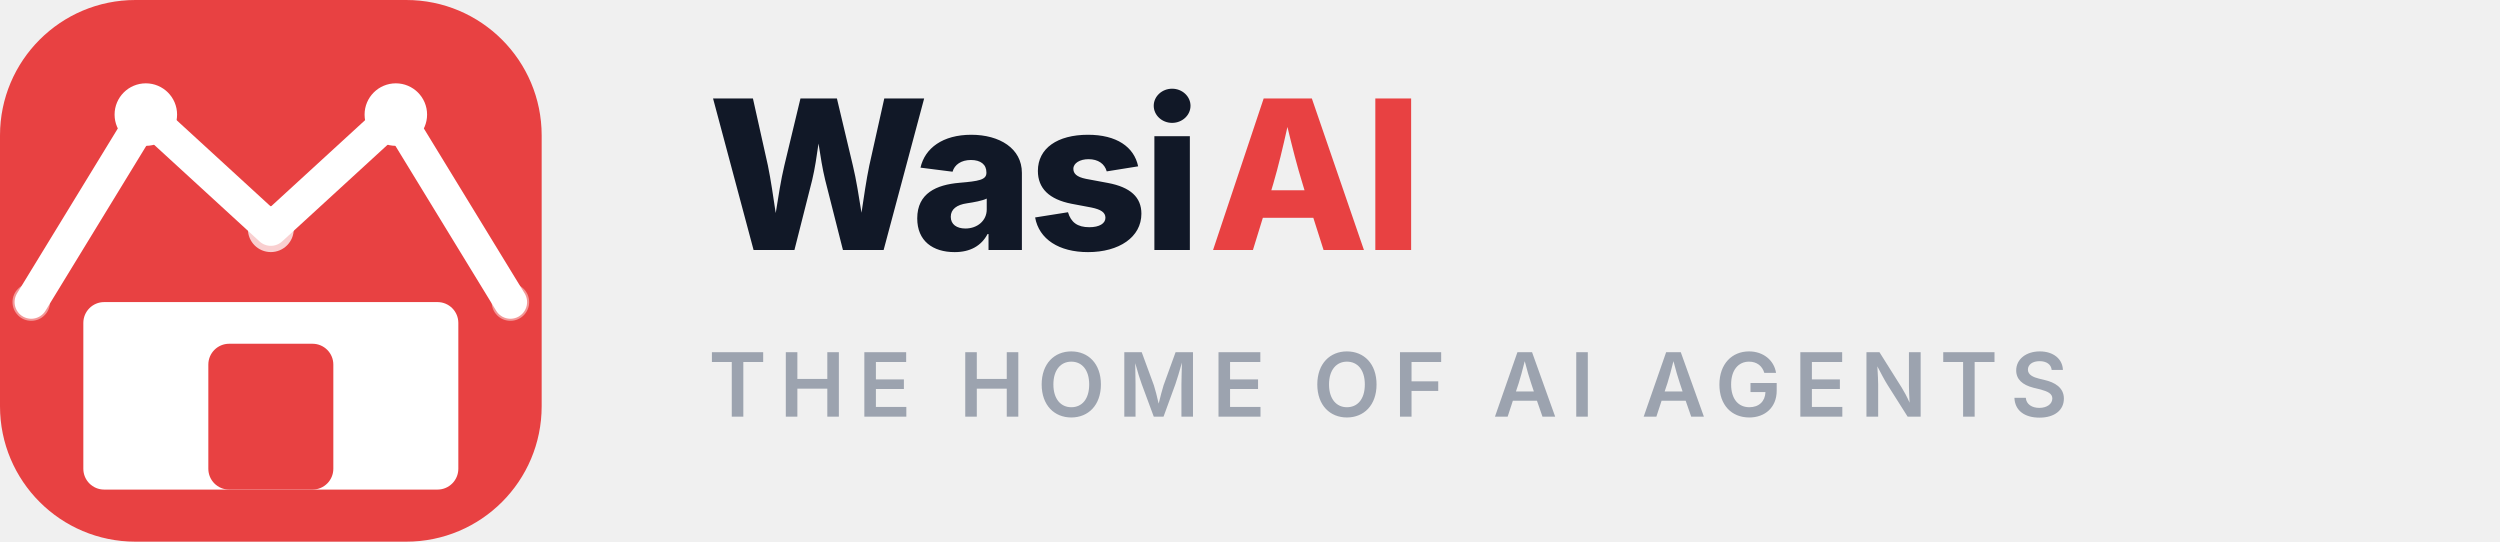
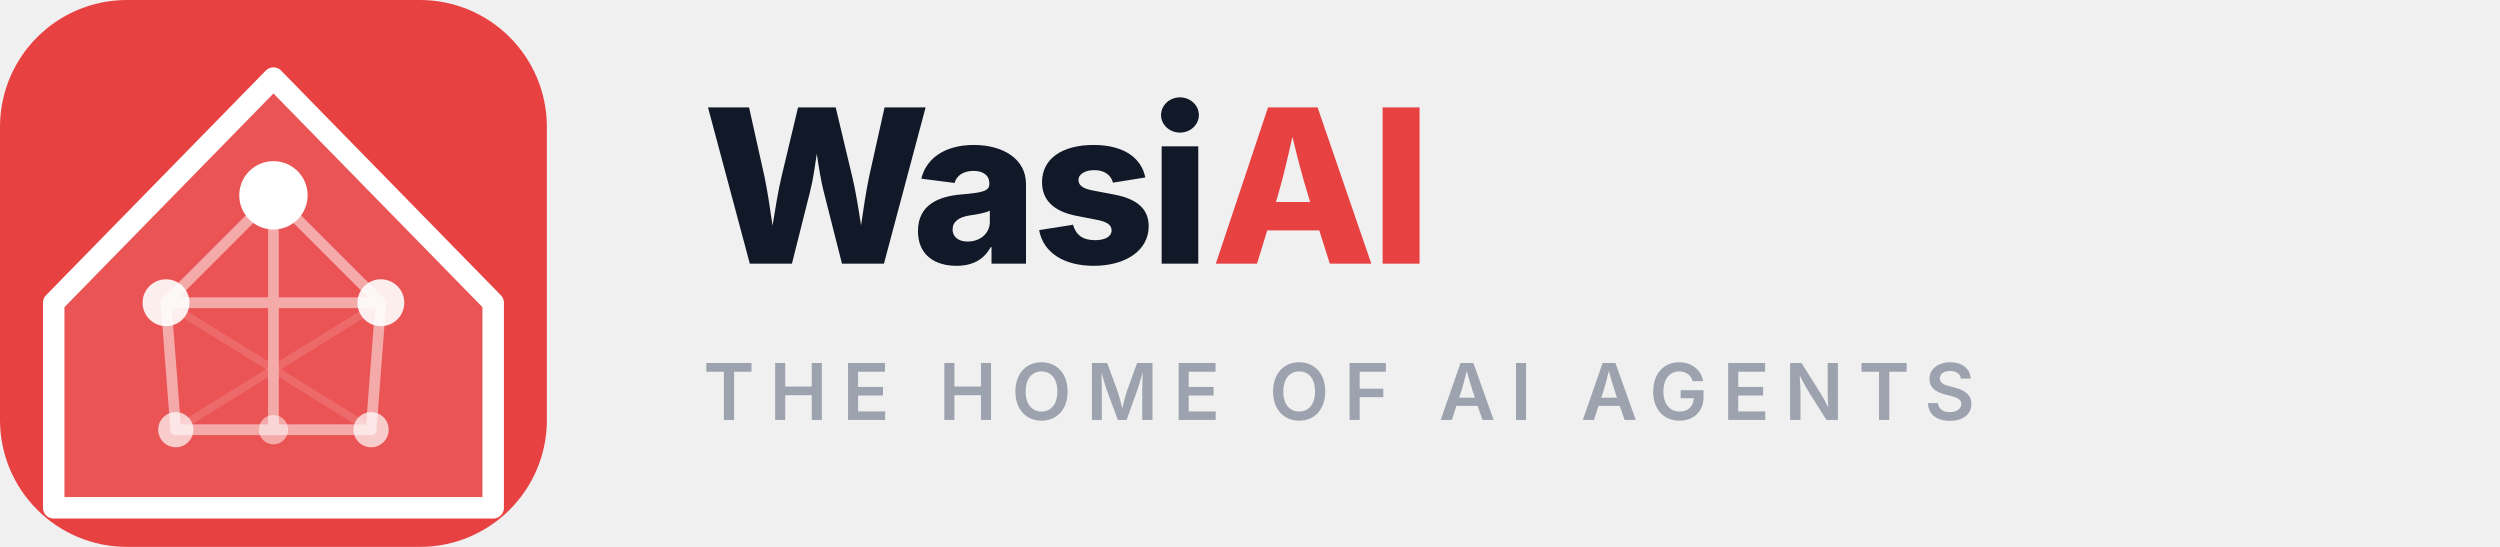
- <svg xmlns="http://www.w3.org/2000/svg" viewBox="0 0 240 52" fill="none">
-   <rect width="52" height="52" rx="13" fill="#E84142" />
-   <rect x="8" y="29" width="36" height="18" rx="2" fill="white" />
-   <rect x="20" y="33" width="12" height="14" rx="2" fill="#E84142" />
-   <polyline points="3,29 14,11 26,22 38,11 49,29" stroke="white" stroke-width="3.2" stroke-linecap="round" stroke-linejoin="round" fill="none" />
-   <circle cx="14" cy="11" r="3" fill="white" />
-   <circle cx="38" cy="11" r="3" fill="white" />
-   <circle cx="26" cy="22" r="2.2" fill="rgba(255,255,255,0.75)" />
-   <circle cx="3" cy="29" r="1.8" fill="rgba(255,255,255,0.45)" />
-   <circle cx="49" cy="29" r="1.8" fill="rgba(255,255,255,0.45)" />
-   <text x="68" y="24" font-family="-apple-system, BlinkMacSystemFont, 'Segoe UI', system-ui, sans-serif" font-size="20" font-weight="800" letter-spacing="-0.5" fill="#111827">Wasi</text>
-   <text x="116" y="24" font-family="-apple-system, BlinkMacSystemFont, 'Segoe UI', system-ui, sans-serif" font-size="20" font-weight="800" letter-spacing="-0.5" fill="#E84142">AI</text>
-   <text x="68" y="40" font-family="-apple-system, BlinkMacSystemFont, 'Segoe UI', system-ui, sans-serif" font-size="8.5" font-weight="600" letter-spacing="1.2" fill="#9ca3af">THE HOME OF AI AGENTS</text>
+ <svg xmlns="http://www.w3.org/2000/svg" viewBox="0 0 256 56" fill="none">
+   <rect width="56" height="56" rx="13" fill="#E84142" />
+   <path d="M5.5 31 L28 8 L50.5 31 L50.5 52 L5.5 52 Z" fill="white" fill-opacity="0.1" stroke="white" stroke-width="2.2" stroke-linejoin="round" />
+   <g stroke="white" stroke-linecap="round" opacity="0.5">
+     <line x1="28" y1="20" x2="17" y2="31" stroke-width="1.1" />
+     <line x1="28" y1="20" x2="39" y2="31" stroke-width="1.1" />
+     <line x1="17" y1="31" x2="39" y2="31" stroke-width="1.1" />
+     <line x1="28" y1="20" x2="28" y2="44" stroke-width="1.1" />
+     <line x1="17" y1="31" x2="18" y2="44" stroke-width="1.1" />
+     <line x1="39" y1="31" x2="38" y2="44" stroke-width="1.1" />
+     <line x1="18" y1="44" x2="38" y2="44" stroke-width="1.1" />
+     <line x1="17" y1="31" x2="38" y2="44" stroke-width="0.8" opacity="0.25" />
+     <line x1="39" y1="31" x2="18" y2="44" stroke-width="0.8" opacity="0.25" />
+   </g>
+   <circle cx="28" cy="20" r="3.5" fill="white" />
+   <circle cx="17" cy="31" r="2.4" fill="white" opacity="0.9" />
+   <circle cx="39" cy="31" r="2.4" fill="white" opacity="0.9" />
+   <circle cx="18" cy="44" r="1.8" fill="white" opacity="0.7" />
+   <circle cx="38" cy="44" r="1.8" fill="white" opacity="0.7" />
+   <circle cx="28" cy="44" r="1.5" fill="white" opacity="0.5" />
+   <text x="72" y="27" font-family="-apple-system, BlinkMacSystemFont, 'Segoe UI', system-ui, sans-serif" font-size="22" font-weight="800" letter-spacing="-0.6" fill="#111827">Wasi</text>
+   <text x="124" y="27" font-family="-apple-system, BlinkMacSystemFont, 'Segoe UI', system-ui, sans-serif" font-size="22" font-weight="800" letter-spacing="-0.6" fill="#E84142">AI</text>
+   <text x="72" y="43" font-family="-apple-system, BlinkMacSystemFont, 'Segoe UI', system-ui, sans-serif" font-size="8" font-weight="600" letter-spacing="1.5" fill="#9ca3af">THE HOME OF AI AGENTS</text>
</svg>
